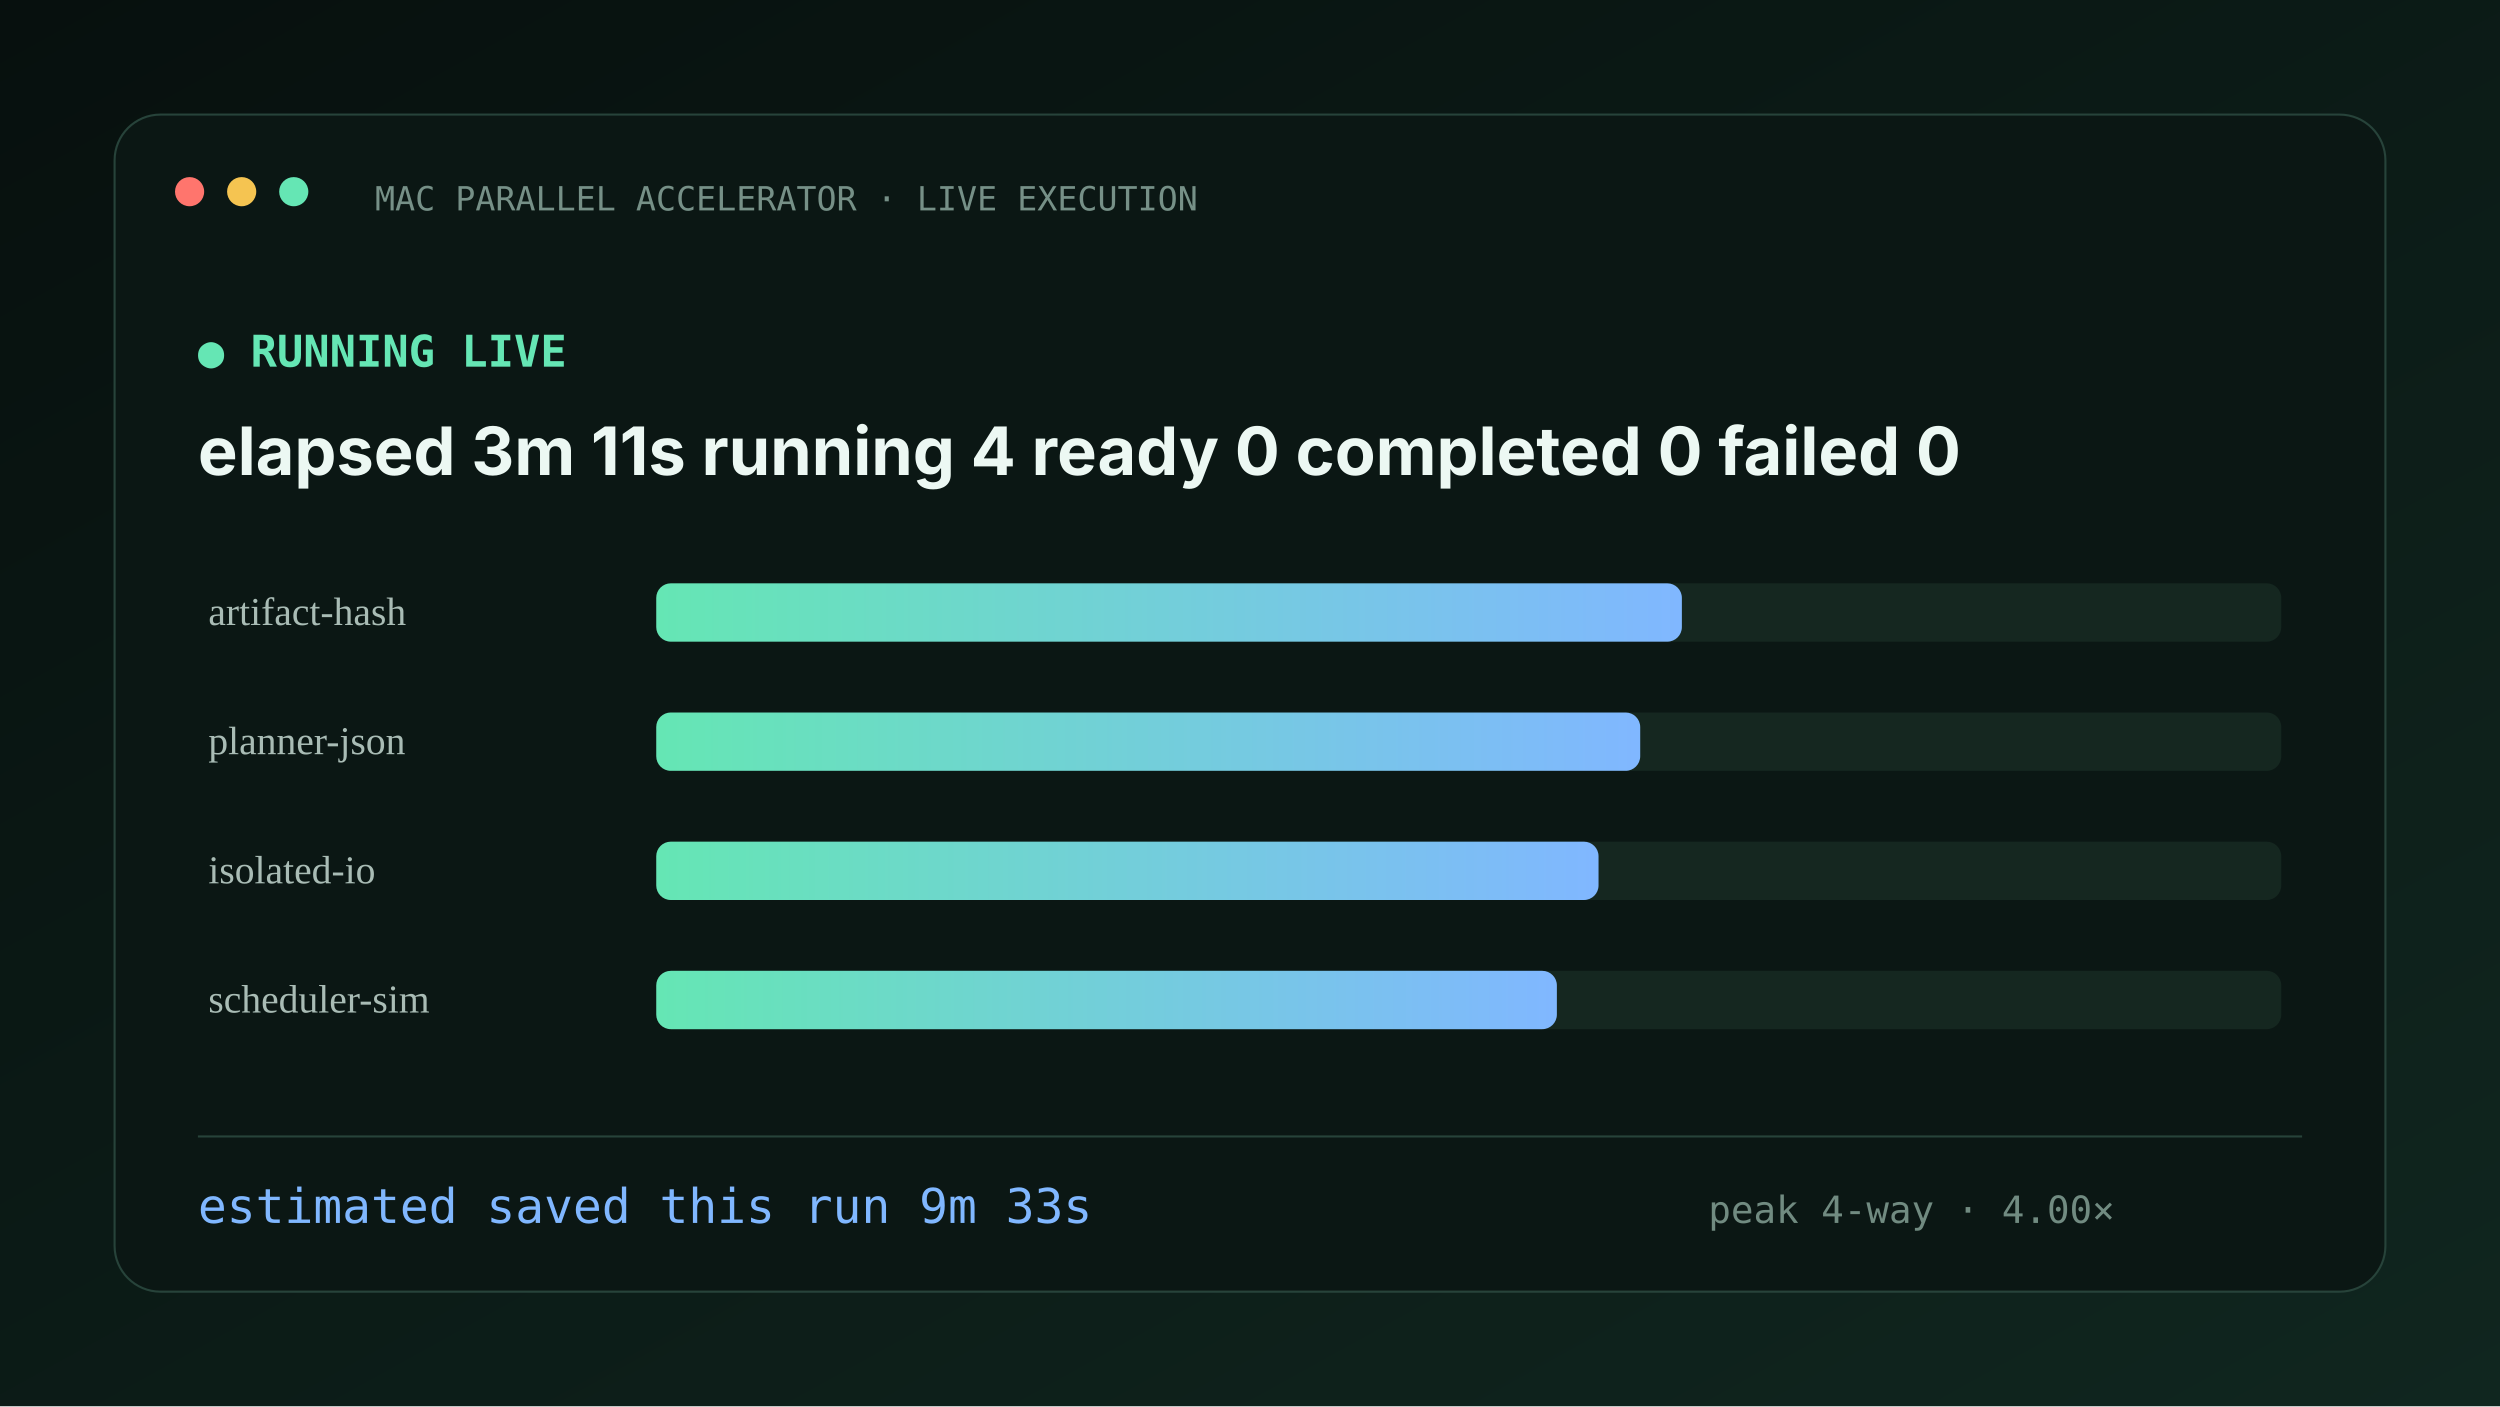
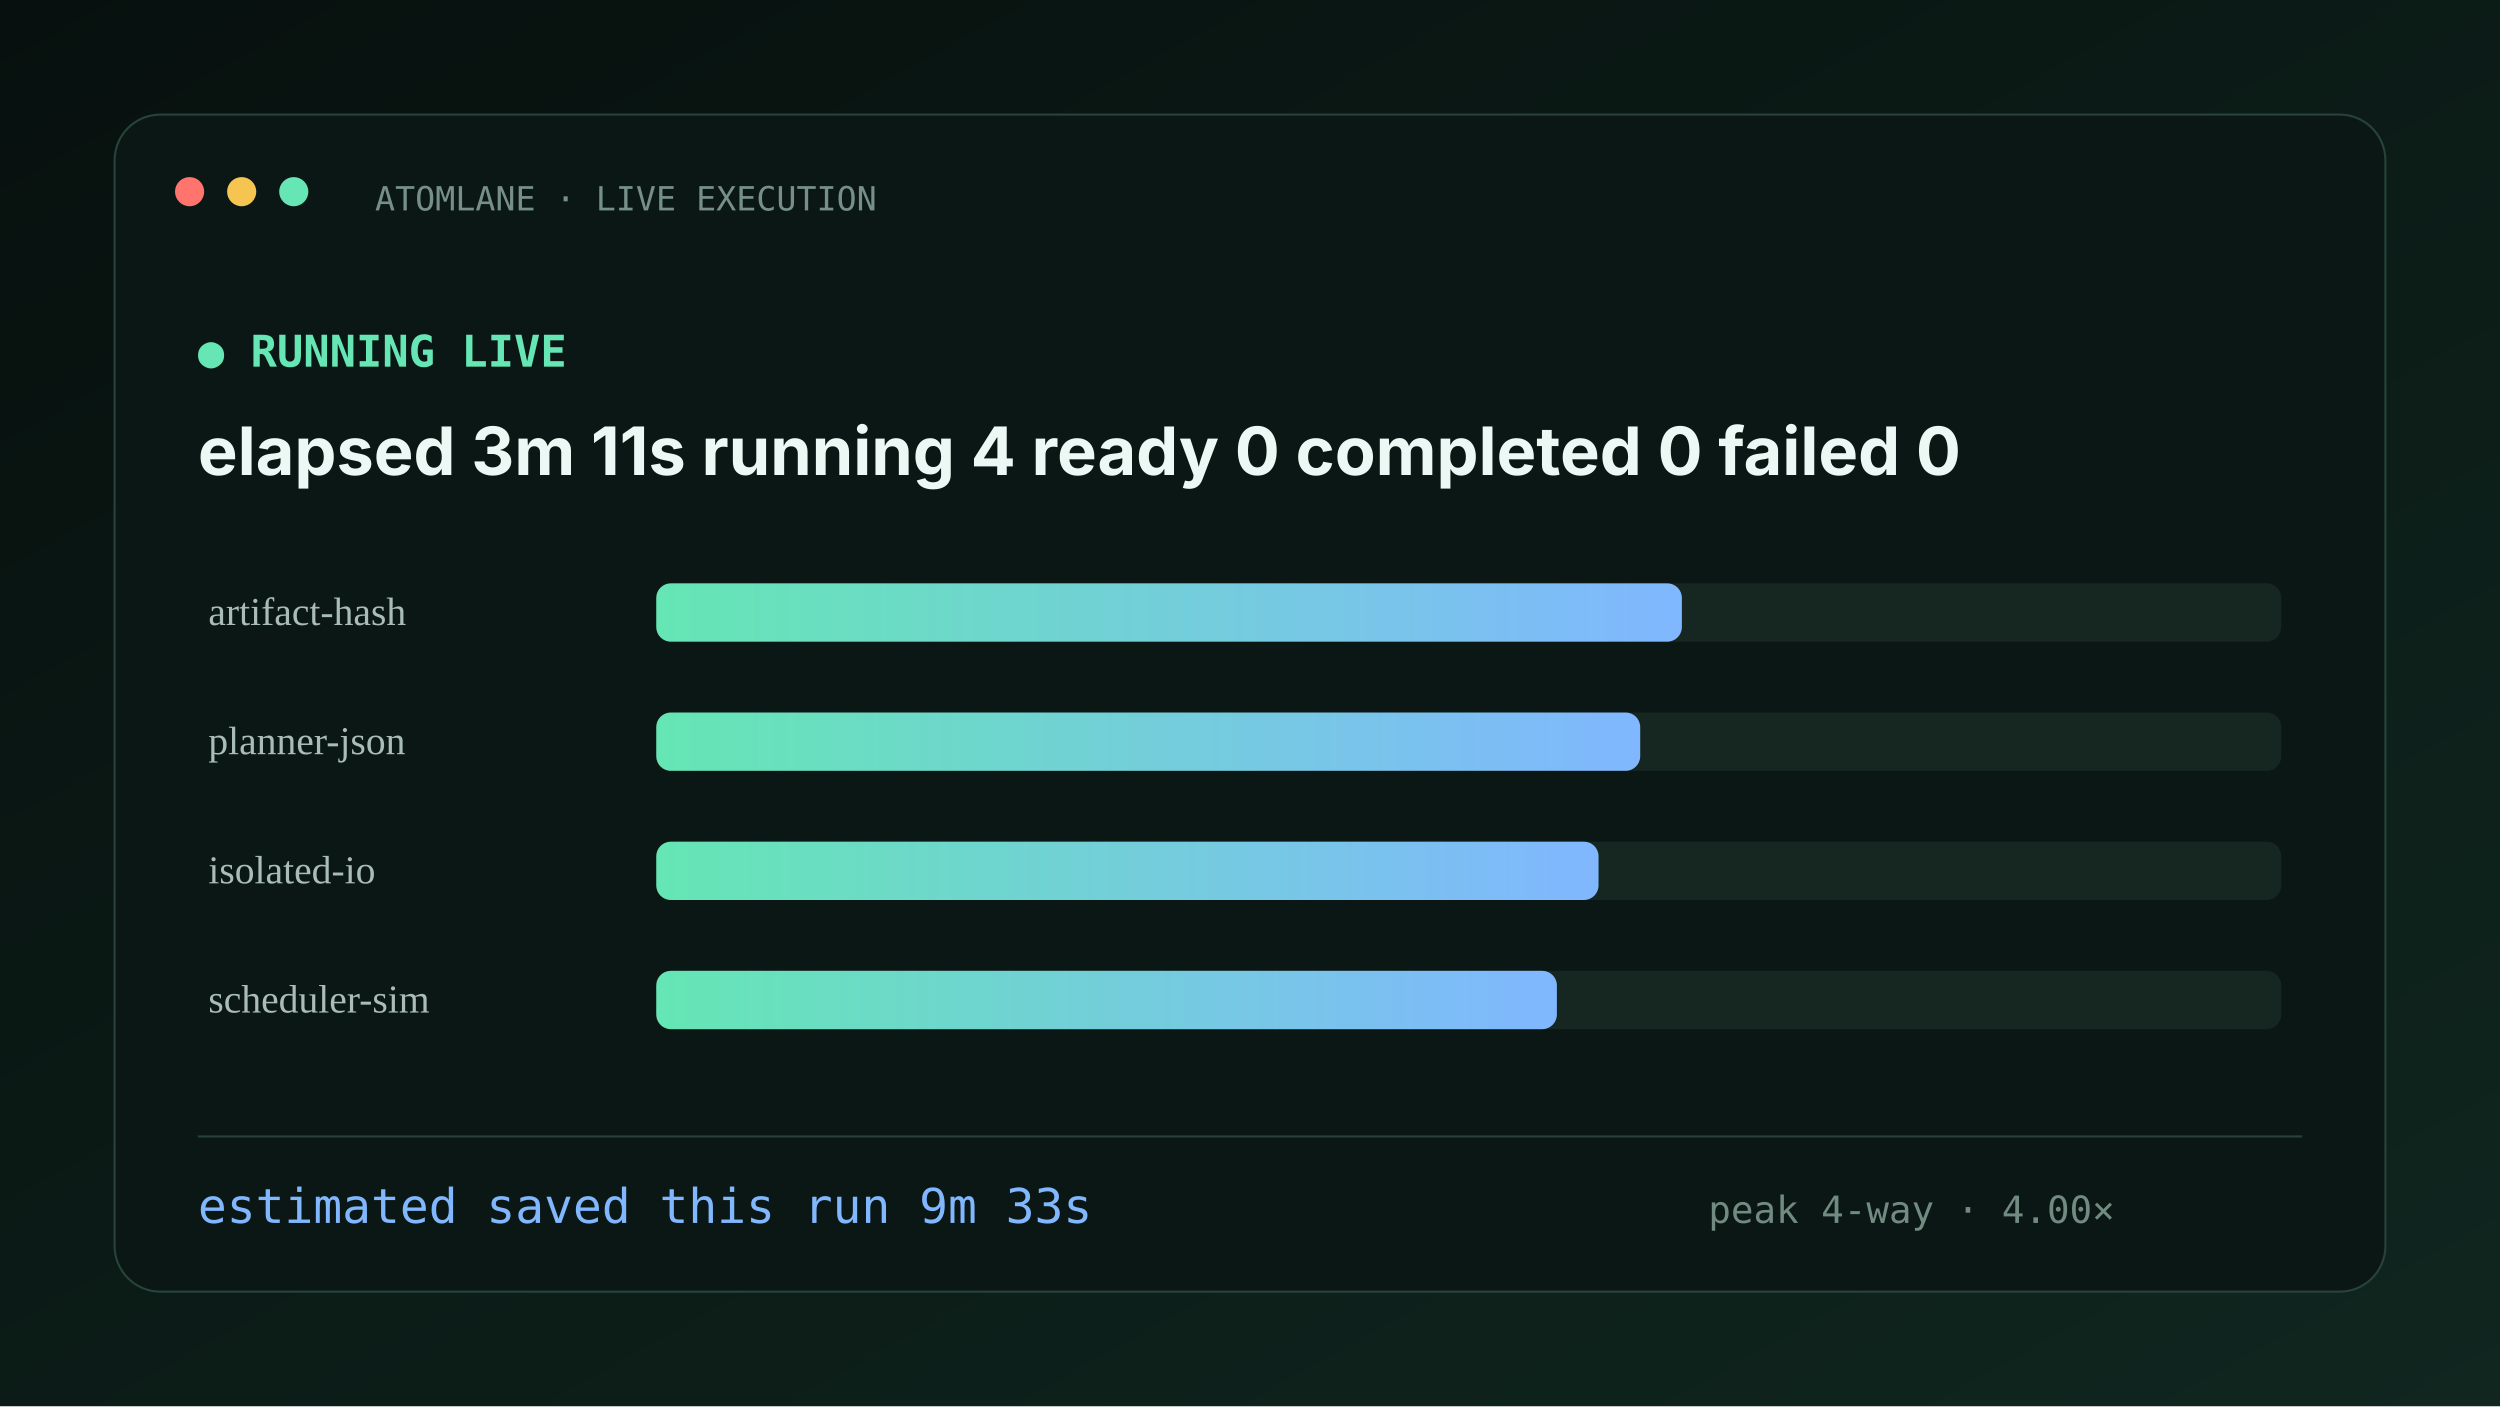
<svg xmlns="http://www.w3.org/2000/svg" width="1200" height="675" viewBox="0 0 1200 675">
  <defs>
    <linearGradient id="bg" x1="0" y1="0" x2="1" y2="1">
      <stop stop-color="#07100e" />
      <stop offset="1" stop-color="#10261f" />
    </linearGradient>
    <linearGradient id="accent">
      <stop stop-color="#65e6b4" />
      <stop offset="1" stop-color="#80b7ff" />
    </linearGradient>
  </defs>
  <rect width="1200" height="675" fill="url(#bg)" />
  <rect x="55" y="55" width="1090" height="565" rx="22" fill="#0b1714" stroke="#27433a" />
  <circle cx="91" cy="92" r="7" fill="#ff756d" />
  <circle cx="116" cy="92" r="7" fill="#f5c451" />
  <circle cx="141" cy="92" r="7" fill="#65e6b4" />
-   <text x="180" y="101" fill="#769087" font-family="ui-monospace,SFMono-Regular,Menlo,monospace" font-size="16">MAC PARALLEL ACCELERATOR · LIVE EXECUTION</text>
+   <text x="180" y="101" fill="#769087" font-family="ui-monospace,SFMono-Regular,Menlo,monospace" font-size="16">ATOMLANE · LIVE EXECUTION</text>
  <text x="95" y="176" fill="#65e6b4" font-family="ui-monospace,SFMono-Regular,Menlo,monospace" font-size="21" font-weight="700">● RUNNING LIVE</text>
  <text x="95" y="228" fill="#ecf8f3" font-family="-apple-system,BlinkMacSystemFont,Segoe UI,sans-serif" font-size="32" font-weight="750">elapsed 3m 11s   running 4   ready 0   completed 0   failed 0</text>
  <text x="100" y="300" fill="#a9bcb5" font-size="19">artifact-hash</text>
  <rect x="315" y="280" width="780" height="28" rx="7" fill="#152720" />
  <rect x="315" y="280" width="492.3" height="28" rx="7" fill="url(#accent)" />
  <text x="100" y="362" fill="#a9bcb5" font-size="19">planner-json</text>
  <rect x="315" y="342" width="780" height="28" rx="7" fill="#152720" />
  <rect x="315" y="342" width="472.3" height="28" rx="7" fill="url(#accent)" />
  <text x="100" y="424" fill="#a9bcb5" font-size="19">isolated-io</text>
  <rect x="315" y="404" width="780" height="28" rx="7" fill="#152720" />
  <rect x="315" y="404" width="452.3" height="28" rx="7" fill="url(#accent)" />
  <text x="100" y="486" fill="#a9bcb5" font-size="19">scheduler-sim</text>
  <rect x="315" y="466" width="780" height="28" rx="7" fill="#152720" />
  <rect x="315" y="466" width="432.3" height="28" rx="7" fill="url(#accent)" />
  <rect x="95" y="545" width="1010" height="1" fill="#27433a" />
  <text x="95" y="587" fill="#80b7ff" font-family="ui-monospace,SFMono-Regular,Menlo,monospace" font-size="23">estimated saved this run  9m 33s</text>
  <text x="820" y="587" fill="#718b81" font-family="ui-monospace,SFMono-Regular,Menlo,monospace" font-size="18">peak 4-way · 4.00×</text>
</svg>
